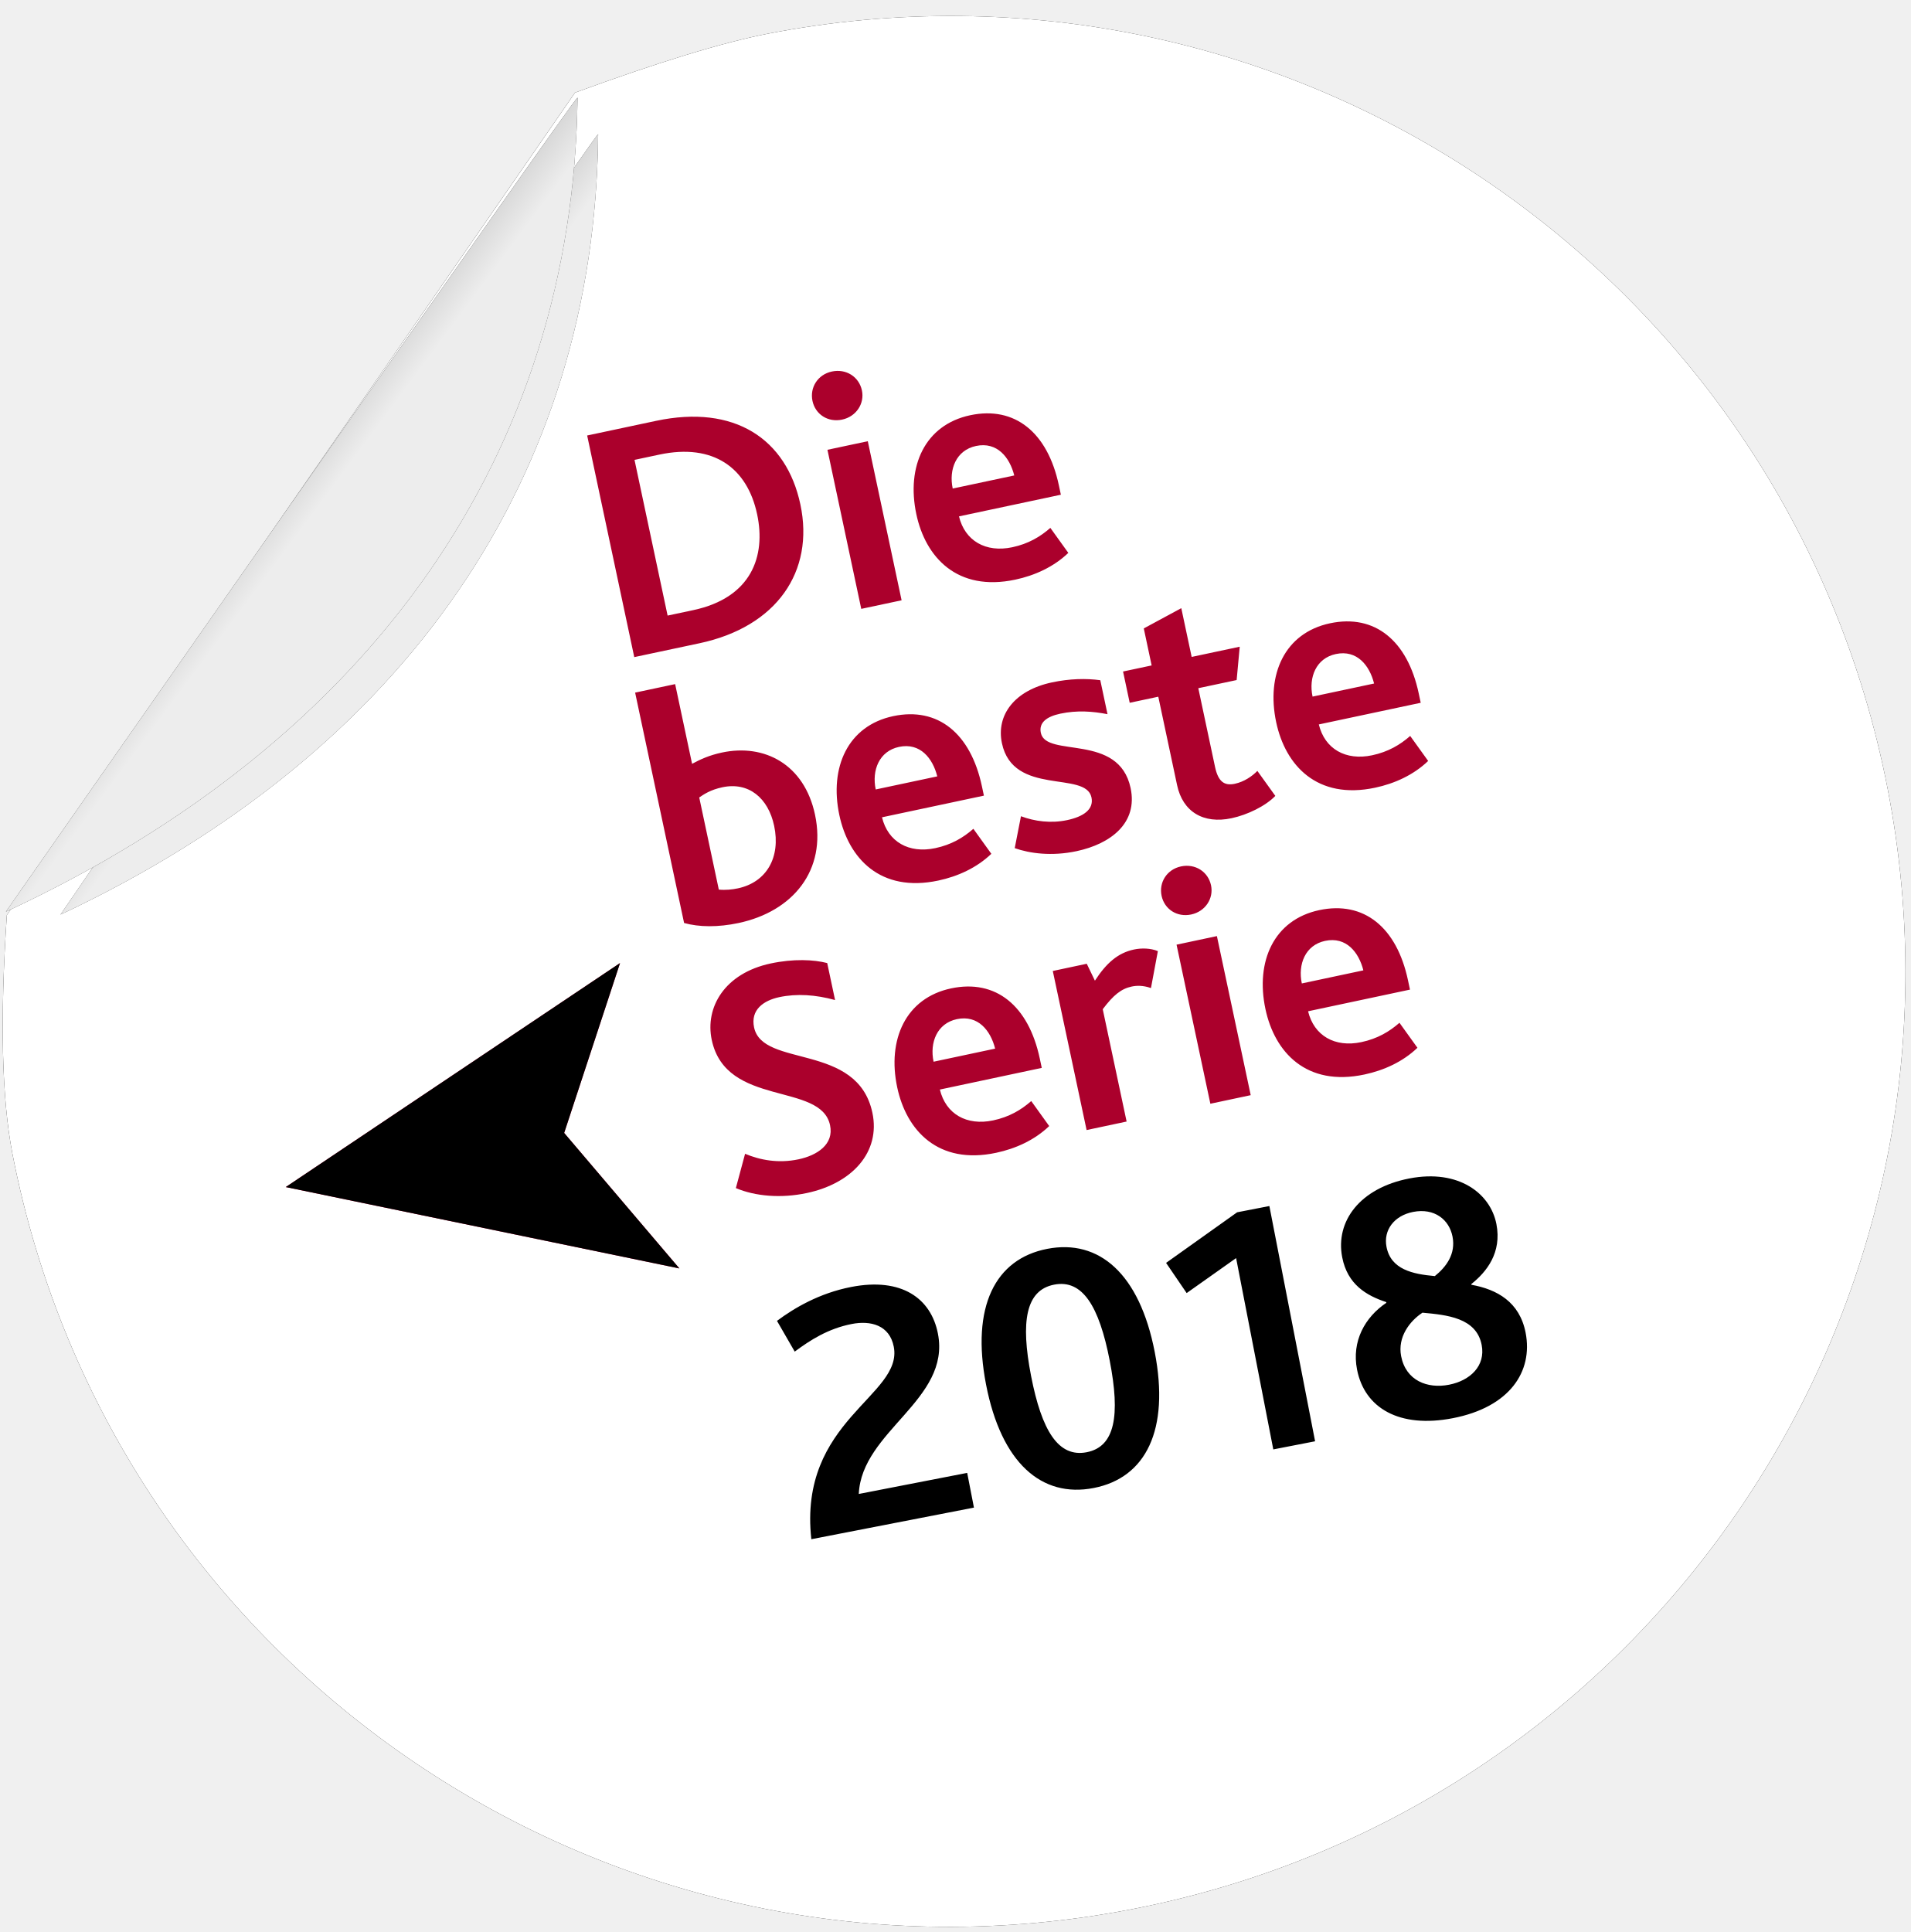
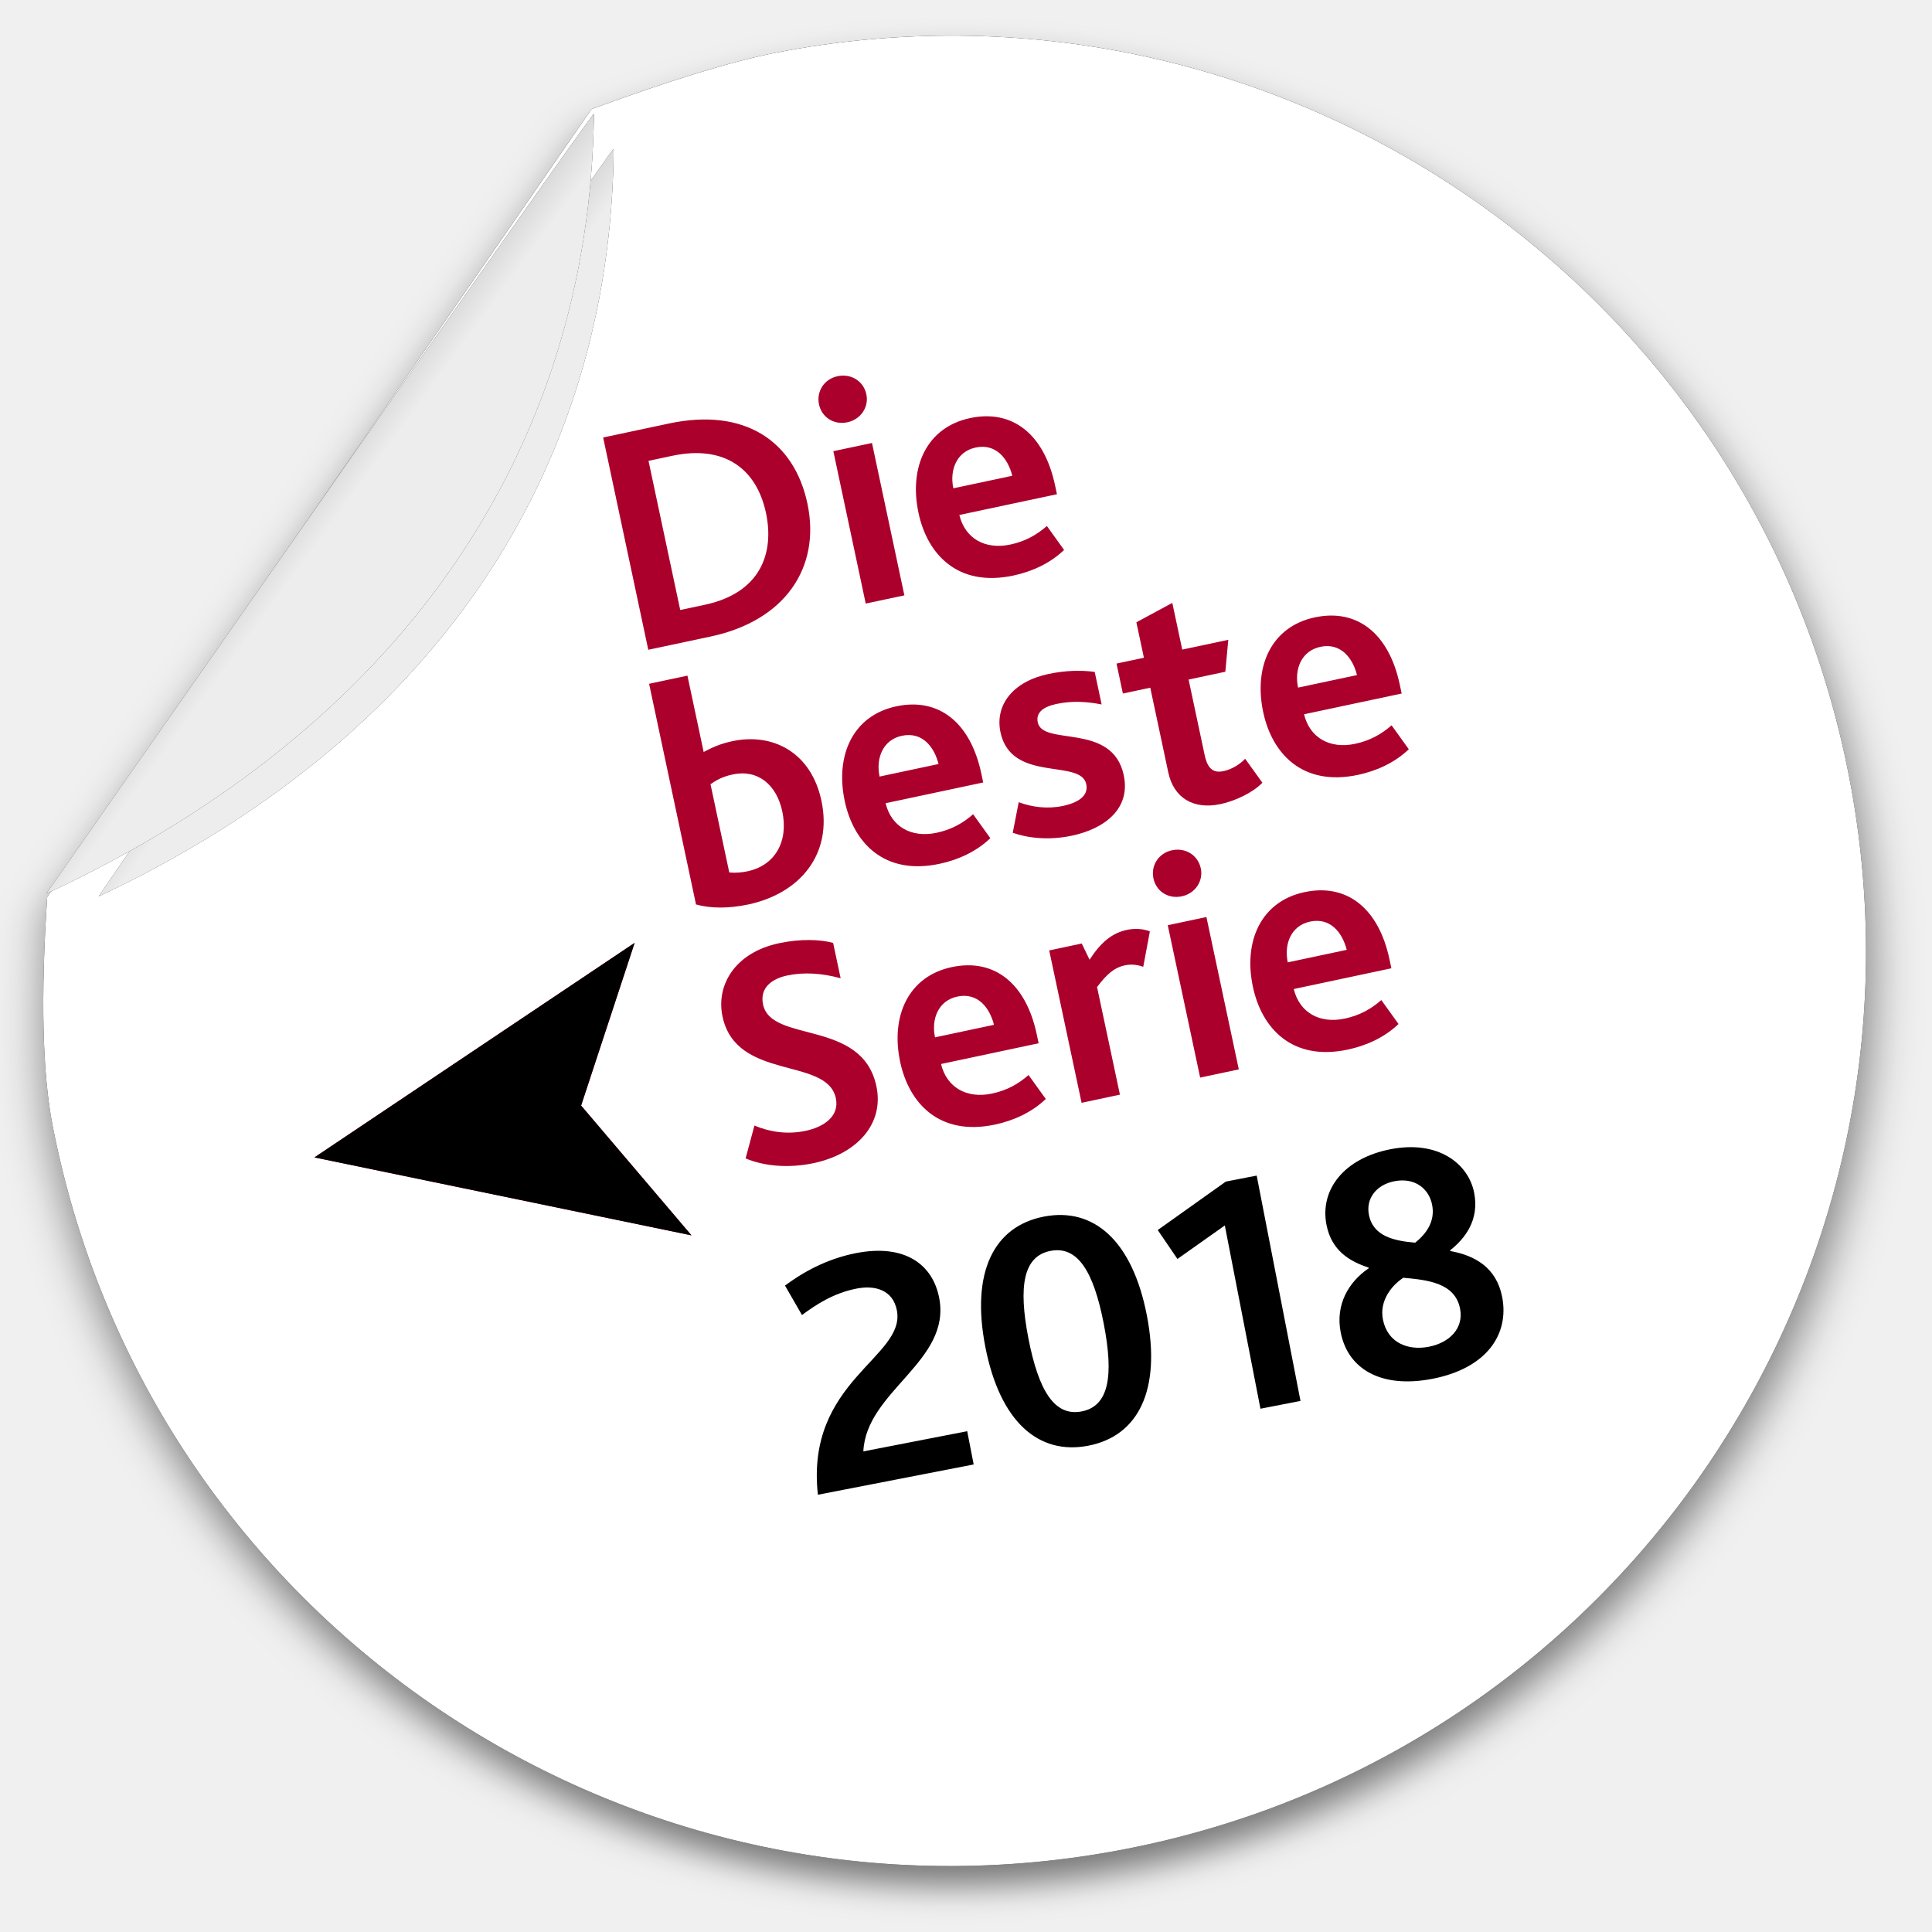
- <svg xmlns="http://www.w3.org/2000/svg" width="90px" height="91px" viewBox="0 0 90 91" version="1.1">
+ <svg xmlns="http://www.w3.org/2000/svg" xmlns:xlink="http://www.w3.org/1999/xlink" width="95px" height="95px" viewBox="0 0 95 95" version="1.1">
  <defs>
-     <linearGradient x1="54.455%" y1="50%" x2="32.77%" y2="27.37%" id="linearGradient-1">
+     <path d="M44.994,89.988 C69.844,89.988 89.988,69.844 89.988,44.994 C89.988,20.145 69.844,0 44.994,0 C42.834,0 39.686,0.331 35.549,0.993 L1.886,33.912 C0.629,38.665 0,42.359 0,44.994 C0,69.844 20.145,89.988 44.994,89.988 Z" id="path-1" />
+     <filter x="-3.9%" y="-2.8%" width="107.8%" height="107.8%" filterUnits="objectBoundingBox" id="filter-2">
+       <feOffset dx="0" dy="1" in="SourceAlpha" result="shadowOffsetOuter1" />
+       <feGaussianBlur stdDeviation="1" in="shadowOffsetOuter1" result="shadowBlurOuter1" />
+       <feColorMatrix values="0 0 0 0 0   0 0 0 0 0   0 0 0 0 0  0 0 0 0.5 0" type="matrix" in="shadowBlurOuter1" />
+     </filter>
+     <linearGradient x1="54.455%" y1="50%" x2="32.77%" y2="27.37%" id="linearGradient-3">
      <stop stop-color="#FFFFFF" stop-opacity="0.5" offset="0%" />
      <stop stop-color="#000000" stop-opacity="0.5" offset="100%" />
    </linearGradient>
  </defs>
  <g id="Tournee-/-exhibition" stroke="none" stroke-width="1" fill="none" fill-rule="evenodd">
-     <g id="Artboard-Copy-13" transform="translate(-103, -85)">
+     <g id="Artboard-Copy-13" transform="translate(-101, -84)">
      <g id="badge_series" transform="translate(95, 78)">
        <g transform="translate(52.75963, 52.75963) rotate(-11) translate(-52.75963, -52.75963) translate(7.759628, 7.759628)">
          <g id="Group-7">
            <g id="Oval-4">
              <g id="path-1-link" fill="#000000">
                <path d="M44.994,89.988 C69.844,89.988 89.988,69.844 89.988,44.994 C89.988,20.145 69.844,0 44.994,0 C42.834,0 39.686,0.331 35.549,0.993 L1.886,33.912 C0.629,38.665 0,42.359 0,44.994 C0,69.844 20.145,89.988 44.994,89.988 Z" id="path-1" />
              </g>
-               <g id="path-1-link" fill="#FFFFFF">
-                 <path d="M44.994,89.988 C69.844,89.988 89.988,69.844 89.988,44.994 C89.988,20.145 69.844,0 44.994,0 C42.834,0 39.686,0.331 35.549,0.993 L1.886,33.912 C0.629,38.665 0,42.359 0,44.994 C0,69.844 20.145,89.988 44.994,89.988 Z" id="path-1" />
+               <g id="path-1-link">
+                 <g id="path-1">
+                   <use fill="black" fill-opacity="1" filter="url(#filter-2)" xlink:href="#path-1" />
+                   <use fill="#FFFFFF" fill-rule="evenodd" xlink:href="#path-1" />
+                 </g>
              </g>
            </g>
            <path d="M33.346,27.315 L33.346,16.643 L36.665,16.643 C40.439,16.643 42.495,18.748 42.495,21.906 C42.495,25.145 40.196,27.315 36.487,27.315 L33.346,27.315 Z M35.289,25.728 L36.52,25.728 C39.337,25.728 40.406,23.947 40.406,21.939 C40.406,19.704 39.095,18.23 36.487,18.23 L35.289,18.23 L35.289,25.728 Z M44.277,27.315 L46.22,27.315 L46.22,19.655 L44.277,19.655 L44.277,27.315 Z M45.248,18.408 C45.929,18.408 46.447,17.89 46.447,17.258 C46.447,16.594 45.929,16.092 45.248,16.092 C44.568,16.092 44.066,16.611 44.066,17.258 C44.066,17.906 44.568,18.408 45.248,18.408 Z M51.661,27.477 C48.86,27.477 47.742,25.566 47.742,23.493 C47.742,21.194 49.005,19.461 51.192,19.461 C53.345,19.461 54.592,21.015 54.592,23.558 L54.592,24.011 L49.686,24.011 C49.718,25.194 50.56,25.955 51.839,25.955 C52.617,25.955 53.232,25.744 53.783,25.436 L54.366,26.764 C53.556,27.266 52.601,27.477 51.661,27.477 Z M49.669,22.667 L52.633,22.667 C52.601,21.793 52.18,20.934 51.159,20.934 C50.204,20.934 49.669,21.744 49.669,22.667 Z M35.548,40.587 C34.56,40.587 33.686,40.392 33.038,40.052 L33.038,28.959 L34.965,28.959 L34.965,32.797 C35.402,32.668 35.856,32.57 36.455,32.57 C38.495,32.57 40.131,33.915 40.131,36.344 C40.131,39.032 38.155,40.587 35.548,40.587 Z M35.856,38.983 C37.248,38.983 38.139,37.963 38.139,36.457 C38.139,35.113 37.394,34.174 36.131,34.174 C35.548,34.174 35.208,34.319 34.965,34.417 L34.965,38.854 C35.273,38.951 35.58,38.983 35.856,38.983 Z M45.167,40.587 C42.366,40.587 41.248,38.676 41.248,36.603 C41.248,34.303 42.512,32.57 44.698,32.57 C46.852,32.57 48.099,34.125 48.099,36.668 L48.099,37.121 L43.192,37.121 C43.224,38.303 44.066,39.064 45.346,39.064 C46.123,39.064 46.738,38.854 47.289,38.546 L47.872,39.874 C47.062,40.376 46.107,40.587 45.167,40.587 Z M43.175,35.777 L46.139,35.777 C46.107,34.902 45.686,34.044 44.665,34.044 C43.71,34.044 43.175,34.854 43.175,35.777 Z M49.005,39.842 C49.637,40.23 50.625,40.587 51.823,40.587 C53.475,40.587 54.933,39.89 54.933,38.206 C54.933,35.534 51.337,36.004 51.337,34.789 C51.337,34.287 51.775,34.093 52.422,34.093 C53.232,34.093 53.945,34.303 54.592,34.579 L54.592,32.943 C53.961,32.716 53.2,32.57 52.341,32.57 C50.544,32.57 49.443,33.526 49.443,34.886 C49.443,37.445 53.038,36.959 53.038,38.255 C53.038,38.838 52.471,39.064 51.694,39.064 C50.916,39.064 50.188,38.805 49.605,38.433 L49.005,39.842 Z M59.289,40.587 C60.05,40.587 60.973,40.36 61.524,39.987 L60.941,38.66 C60.649,38.854 60.228,39.032 59.775,39.032 C59.273,39.032 59.03,38.773 59.03,38.06 L59.03,34.271 L60.876,34.271 L61.345,32.765 L59.03,32.765 L59.03,30.417 L57.103,30.983 L57.103,32.765 L55.726,32.765 L55.726,34.271 L57.103,34.271 L57.103,38.53 C57.103,39.809 57.928,40.587 59.289,40.587 Z M66.204,40.587 C63.402,40.587 62.285,38.676 62.285,36.603 C62.285,34.303 63.548,32.57 65.734,32.57 C67.888,32.57 69.135,34.125 69.135,36.668 L69.135,37.121 L64.228,37.121 C64.26,38.303 65.103,39.064 66.382,39.064 C67.159,39.064 67.775,38.854 68.325,38.546 L68.908,39.874 C68.098,40.376 67.143,40.587 66.204,40.587 Z M64.212,35.777 L67.175,35.777 C67.143,34.902 66.722,34.044 65.702,34.044 C64.746,34.044 64.212,34.854 64.212,35.777 Z M32.827,52.773 C33.637,53.34 34.803,53.696 36.05,53.696 C38.236,53.696 39.856,52.53 39.856,50.636 C39.856,47.251 35.24,47.51 35.24,45.551 C35.24,44.692 35.953,44.401 36.698,44.401 C37.54,44.401 38.398,44.644 39.24,45.081 L39.24,43.3 C38.657,43.008 37.734,42.765 36.633,42.765 C34.414,42.765 33.167,44.142 33.167,45.713 C33.167,48.968 37.783,48.708 37.783,50.798 C37.783,51.721 36.892,52.061 36.001,52.061 C35.03,52.061 34.22,51.721 33.588,51.283 L32.827,52.773 Z M45.167,53.696 C42.366,53.696 41.248,51.785 41.248,49.712 C41.248,47.413 42.512,45.68 44.698,45.68 C46.852,45.68 48.099,47.235 48.099,49.777 L48.099,50.231 L43.192,50.231 C43.224,51.413 44.066,52.174 45.346,52.174 C46.123,52.174 46.738,51.964 47.289,51.656 L47.872,52.984 C47.062,53.486 46.107,53.696 45.167,53.696 Z M43.175,48.887 L46.139,48.887 C46.107,48.012 45.686,47.154 44.665,47.154 C43.71,47.154 43.175,47.964 43.175,48.887 Z M49.556,53.534 L51.483,53.534 L51.483,48.125 C52.115,47.575 52.536,47.364 53.038,47.364 C53.265,47.364 53.572,47.413 53.912,47.623 L54.592,45.988 C54.285,45.777 53.864,45.68 53.507,45.68 C52.73,45.68 52.099,46.036 51.402,46.733 L51.192,45.874 L49.556,45.874 L49.556,53.534 Z M55.516,53.534 L57.459,53.534 L57.459,45.874 L55.516,45.874 L55.516,53.534 Z M56.487,44.627 C57.167,44.627 57.686,44.109 57.686,43.478 C57.686,42.814 57.167,42.312 56.487,42.312 C55.807,42.312 55.305,42.83 55.305,43.478 C55.305,44.125 55.807,44.627 56.487,44.627 Z M62.9,53.696 C60.099,53.696 58.981,51.785 58.981,49.712 C58.981,47.413 60.244,45.68 62.43,45.68 C64.584,45.68 65.831,47.235 65.831,49.777 L65.831,50.231 L60.924,50.231 C60.957,51.413 61.799,52.174 63.078,52.174 C63.856,52.174 64.471,51.964 65.022,51.656 L65.605,52.984 C64.795,53.486 63.839,53.696 62.9,53.696 Z M60.908,48.887 L63.872,48.887 C63.839,48.012 63.418,47.154 62.398,47.154 C61.443,47.154 60.908,47.964 60.908,48.887 Z" id="Die-beste-Serie" fill="#AB002C" fill-rule="nonzero" transform="translate(50.98113, 34.89433) rotate(-1) translate(-50.98113, -34.89433) " />
            <g id="Oval-4-Copy" transform="translate(4, 3)">
              <g id="path-4-link" fill="#000000">
                <path d="M0.374,31.37 C17.905,26.942 29.049,15.804 32.245,0.126 C32.292,-0.105 0.374,31.37 0.374,31.37 Z" id="path-4" />
              </g>
              <g id="path-4-link" fill="#DBDBDB">
                <path d="M0.374,31.37 C17.905,26.942 29.049,15.804 32.245,0.126 C32.292,-0.105 0.374,31.37 0.374,31.37 Z" id="path-4" />
              </g>
-               <g id="path-4-link" fill="url(#linearGradient-1)">
+               <g id="path-4-link" fill="url(#linearGradient-3)">
                <path d="M0.374,31.37 C17.905,26.942 29.049,15.804 32.245,0.126 C32.292,-0.105 0.374,31.37 0.374,31.37 Z" id="path-4" />
              </g>
            </g>
            <g id="Oval-4-Copy-2" transform="translate(1, 1)">
              <g id="path-6-link" fill="#000000">
                <path d="M0.875,32.746 C19.437,28.14 31.236,16.556 34.62,0.251 C34.67,0.012 0.875,32.746 0.875,32.746 Z" id="path-6" />
              </g>
              <g id="path-6-link" fill="#DBDBDB">
                <path d="M0.875,32.746 C19.437,28.14 31.236,16.556 34.62,0.251 C34.67,0.012 0.875,32.746 0.875,32.746 Z" id="path-6" />
              </g>
-               <g id="path-6-link" fill="url(#linearGradient-1)">
+               <g id="path-6-link" fill="url(#linearGradient-3)">
                <path d="M0.875,32.746 C19.437,28.14 31.236,16.556 34.62,0.251 C34.67,0.012 0.875,32.746 0.875,32.746 Z" id="path-6" />
              </g>
            </g>
          </g>
          <path d="M33.476,70 C33.935,64.373 39.018,64.203 39.018,61.84 C39.018,60.803 38.185,60.412 37.284,60.412 C36.145,60.412 35.21,60.786 34.394,61.177 L33.85,59.596 C34.768,59.154 36.06,58.695 37.59,58.695 C40.004,58.695 41.177,59.936 41.177,61.636 C41.177,64.815 36.774,65.444 36.077,68.334 L41.279,68.334 L41.279,70 L33.476,70 Z M46.991,70.17 C44.492,70.17 42.945,68.181 42.945,64.424 C42.945,60.684 44.492,58.695 46.991,58.695 C49.49,58.695 51.037,60.684 51.037,64.424 C51.037,68.181 49.49,70.17 46.991,70.17 Z M46.991,68.453 C48.351,68.453 48.878,67.059 48.878,64.424 C48.878,61.806 48.351,60.412 46.991,60.412 C45.631,60.412 45.104,61.806 45.104,64.424 C45.104,67.059 45.631,68.453 46.991,68.453 Z M55.644,70 L55.644,60.82 L53.043,61.993 L52.363,60.412 L56.103,58.712 L57.65,58.712 L57.65,70 L55.644,70 Z M64.229,70.17 C61.662,70.17 60.234,68.912 60.234,67.059 C60.234,65.699 61.067,64.713 62.189,64.237 L62.189,64.203 C61.339,63.727 60.557,63.047 60.557,61.738 C60.557,60.004 62.002,58.695 64.365,58.695 C66.745,58.695 67.986,60.123 67.986,61.585 C67.986,62.962 67.102,63.71 66.286,64.135 L66.286,64.169 C67.425,64.611 68.36,65.393 68.36,66.872 C68.36,68.742 66.949,70.17 64.229,70.17 Z M64.348,68.589 C65.368,68.589 66.218,68.045 66.218,67.042 C66.218,65.733 64.875,65.342 63.77,65.019 C63.107,65.291 62.393,65.92 62.393,66.838 C62.393,68.011 63.311,68.589 64.348,68.589 Z M64.671,63.438 C65.283,63.115 65.844,62.605 65.844,61.772 C65.844,60.956 65.266,60.276 64.246,60.276 C63.328,60.276 62.699,60.854 62.699,61.653 C62.699,62.741 63.668,63.149 64.671,63.438 Z" id="2018-copy" fill="#000000" />
          <g id="Path-2" transform="translate(12, 41)">
            <g id="path-8-link" fill="#D8073D">
              <polygon id="path-8" points="0.339 7.994 17.808 15.294 13.698 7.994 17.808 0.642" />
            </g>
            <g id="path-8-link" fill="#000000">
              <polygon id="path-8" points="0.339 7.994 17.808 15.294 13.698 7.994 17.808 0.642" />
            </g>
          </g>
        </g>
      </g>
    </g>
  </g>
</svg>
